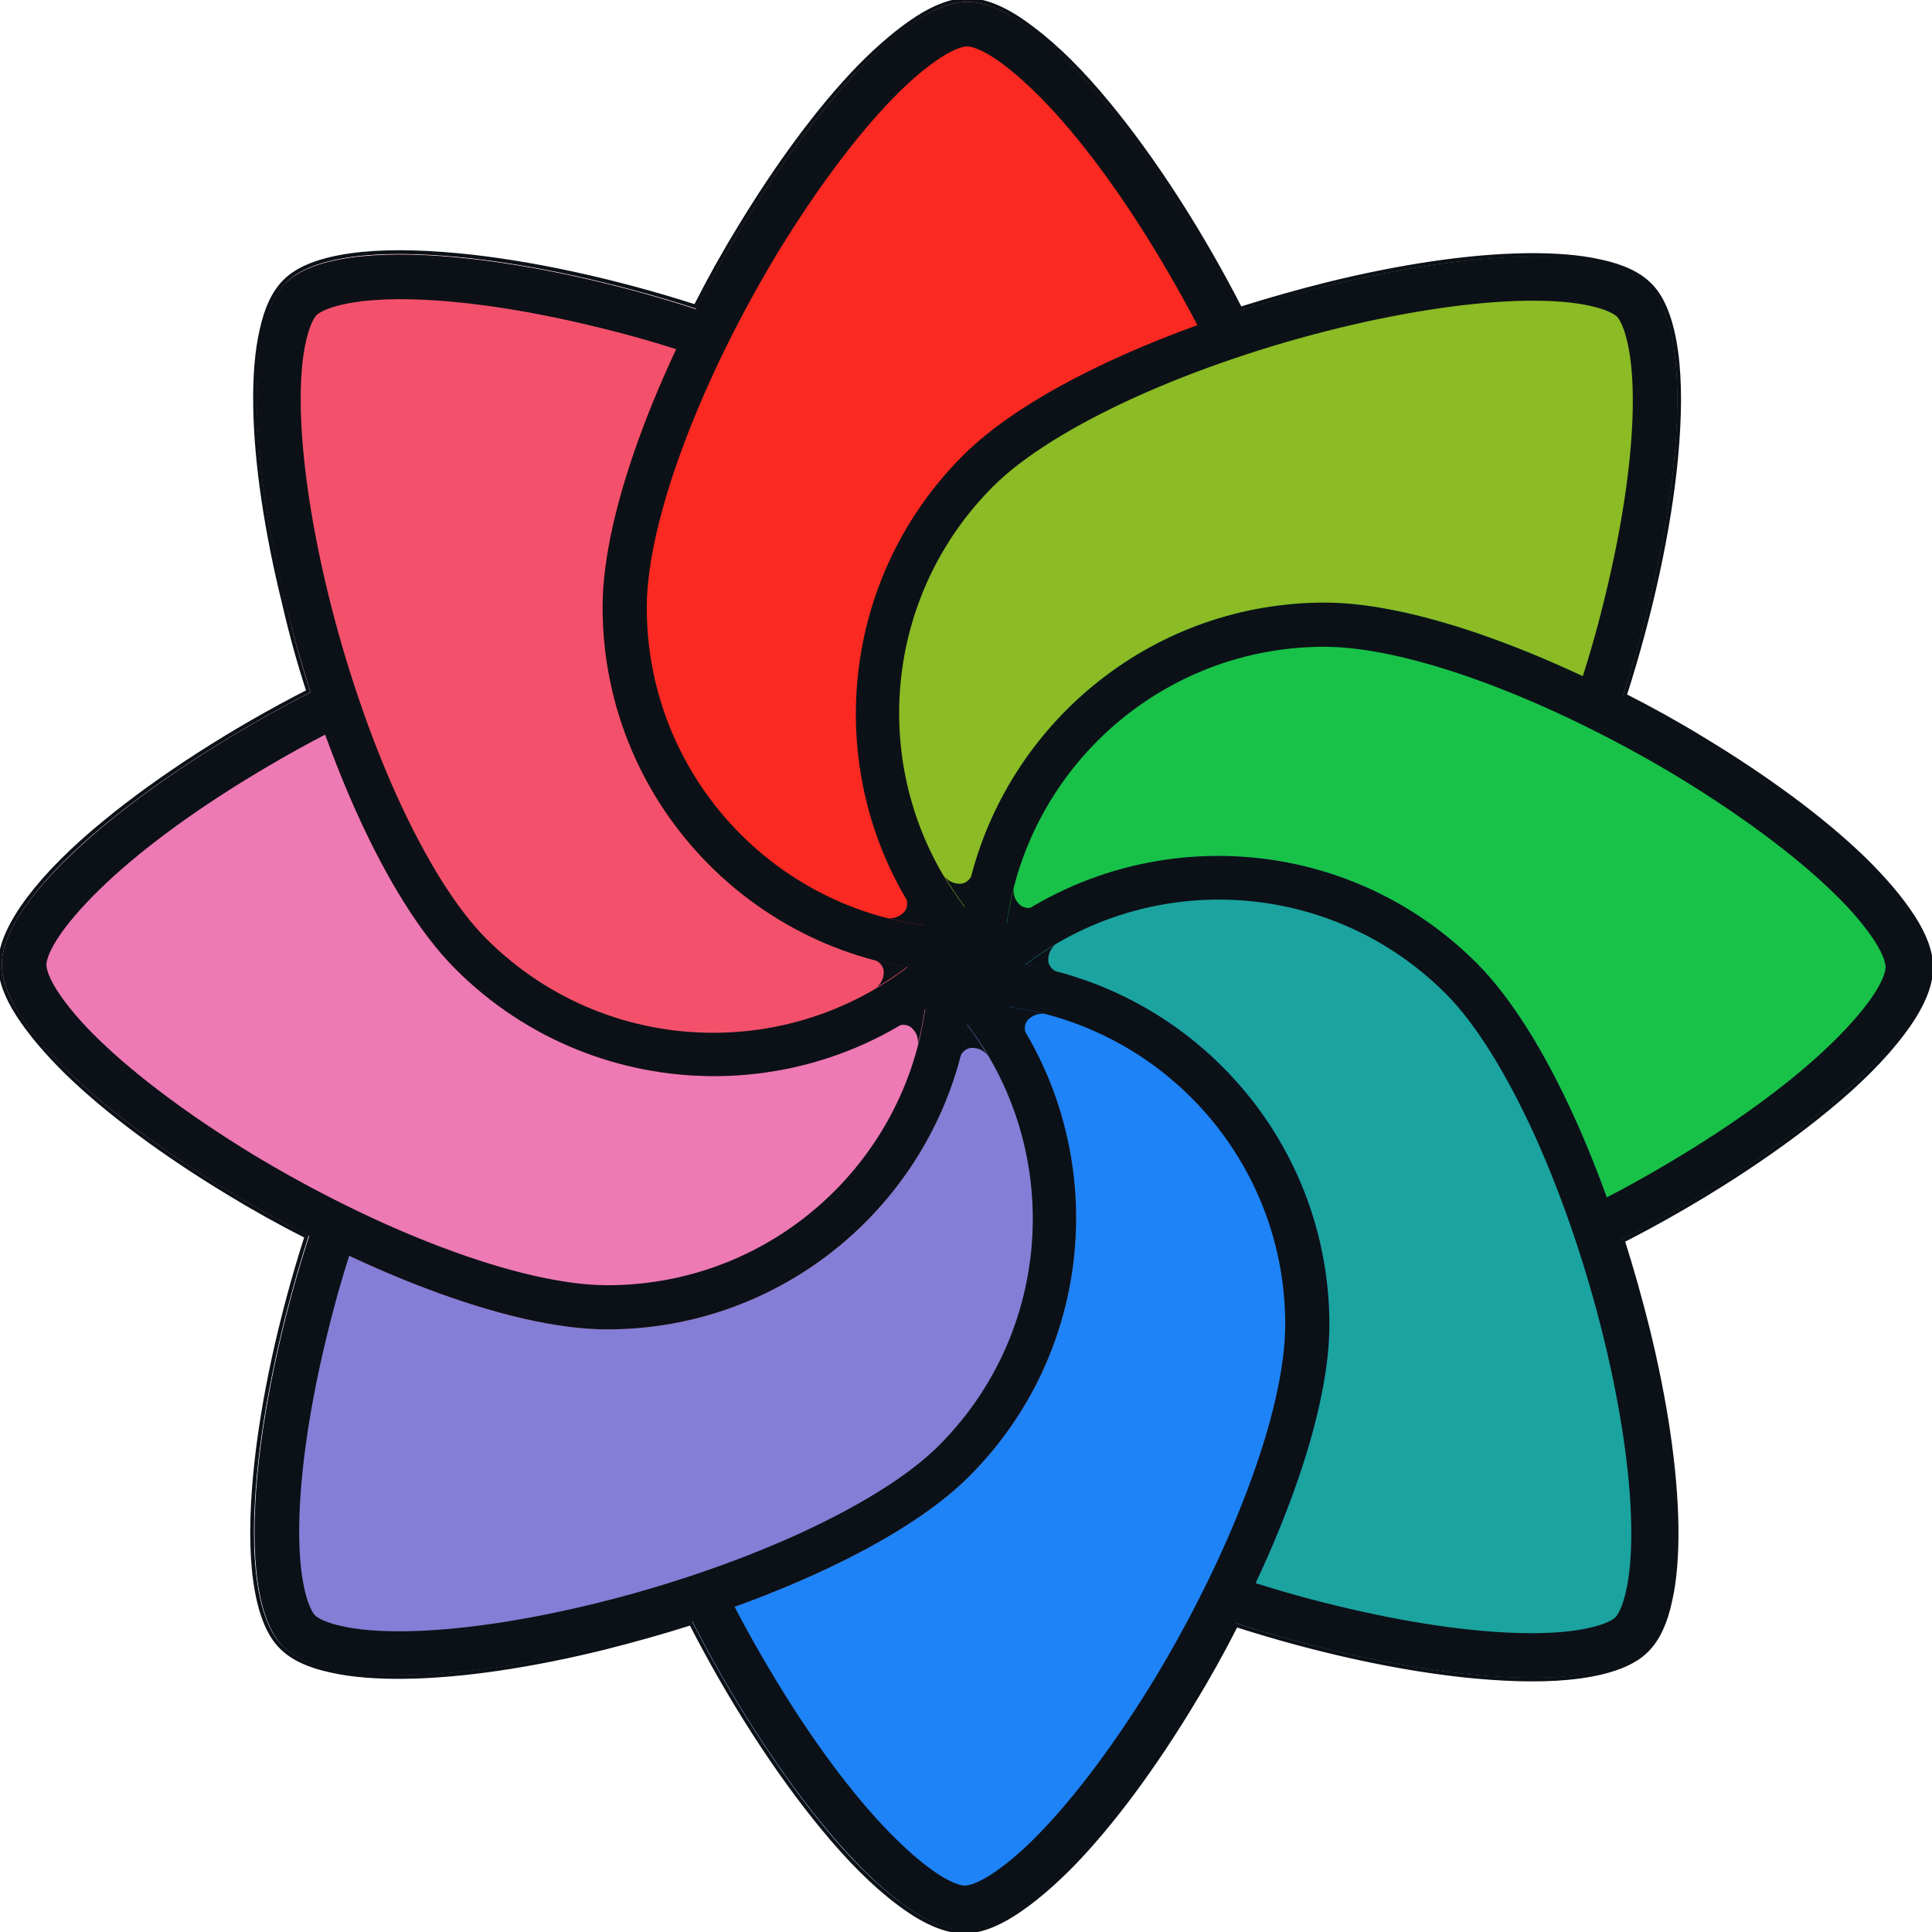
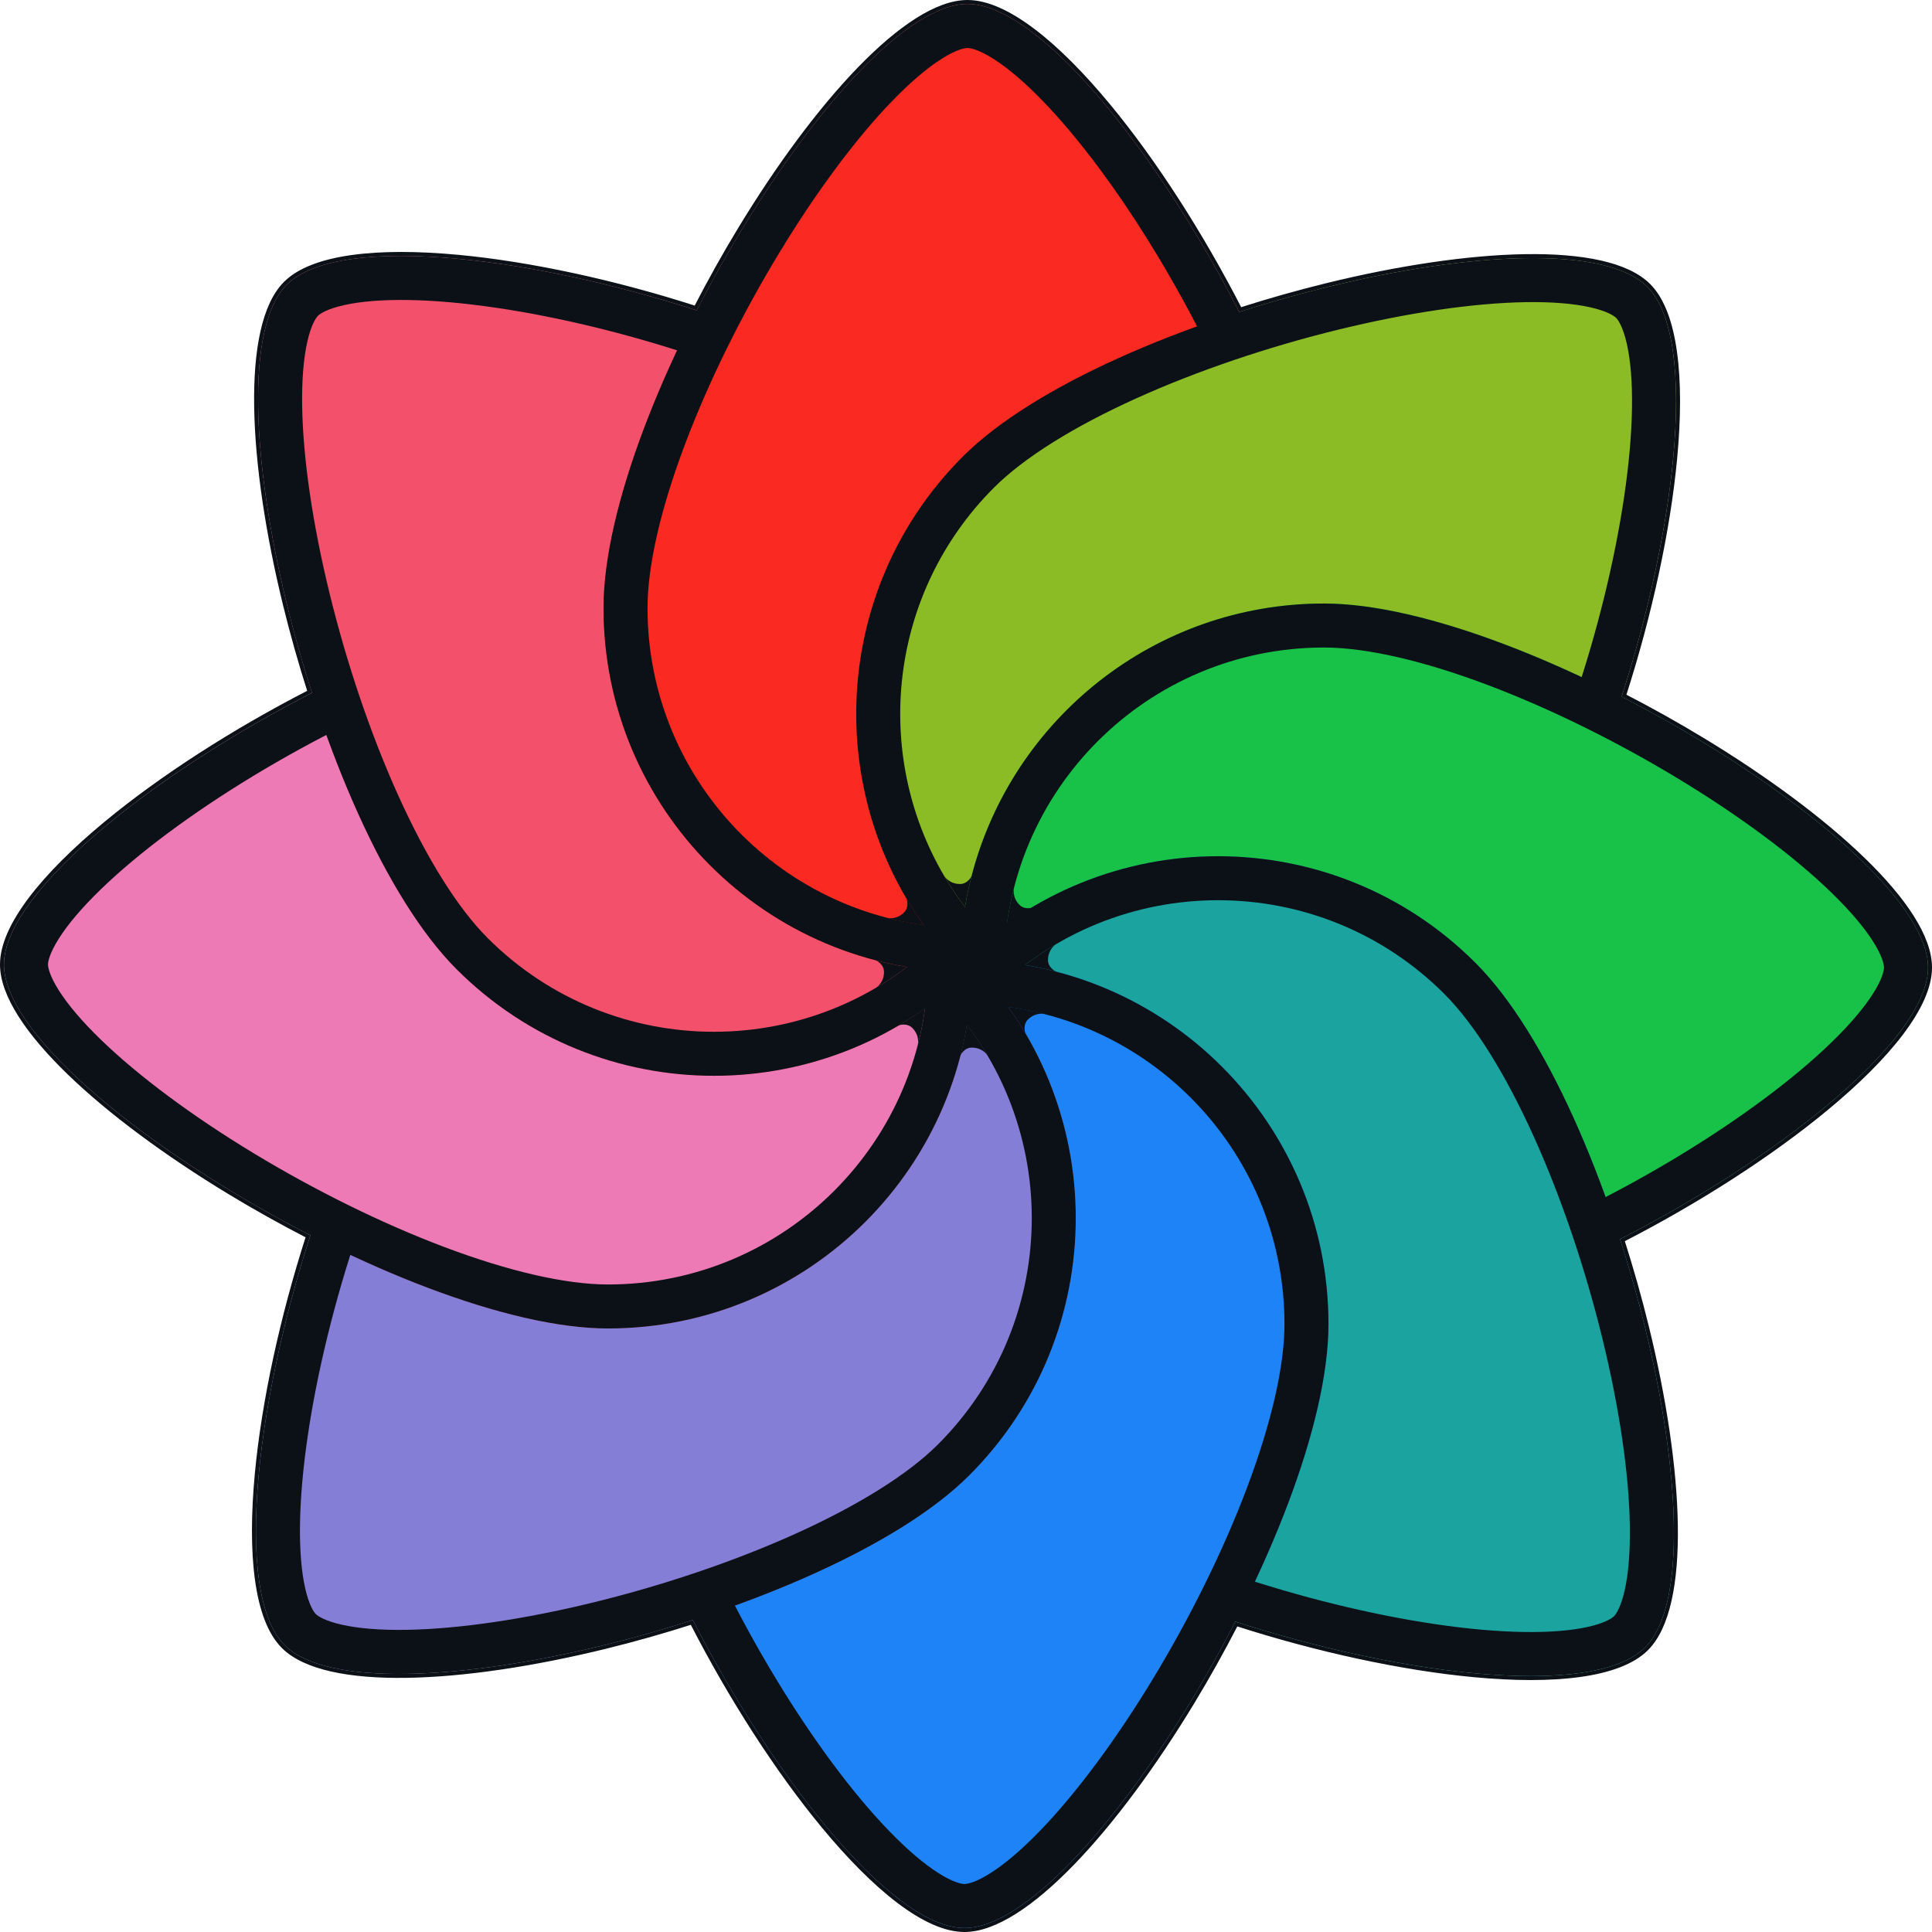
- <svg xmlns="http://www.w3.org/2000/svg" version="1.1" id="Layer_1" x="0px" y="0px" viewBox="0 0 512 512" style="enable-background:new 0 0 512 512;" xml:space="preserve">
-   <style type="text/css">
- 	.st0{fill:#8BBB25;}
- 	.st1{fill:#18C249;}
- 	.st2{fill:#1BA3A0;}
- 	.st3{fill:#1E83F7;}
- 	.st4{fill:#857ED6;}
- 	.st5{fill:#ED79B5;}
- 	.st6{fill:#F3516B;}
- 	.st7{fill:#FA2921;}
- 	.st8{fill:none;stroke:#0C1117;}
- 	.st9{fill-rule:evenodd;clip-rule:evenodd;fill:#0C1117;}
- 	.st10{fill:#0C1117;}
- </style>
-   <g>
-     <path class="st0" d="M255.2,120.7C292.9,83,414.8,53.5,436.9,75.6c14.1,14.1,7.3,68.6-9.3,116.1c0,0-53.2-38.2-106.3-19.7   s-66.2,85.3-66.2,85.3C217.4,219.7,217.4,158.5,255.2,120.7z" />
-     <path class="st1" d="M351.1,159.7c53.4,0,160.4,65.3,160.4,96.7c0,19.9-43.4,53.7-88.6,75.5c0,0-10.6-64.7-61.3-89.1   c-50.7-24.4-107.1,13.5-107.1,13.5C254.4,203,297.7,159.7,351.1,159.7z" />
-     <path class="st2" d="M391.3,255.2c37.7,37.7,67.2,159.6,45.1,181.8c-14.1,14.1-68.6,7.3-116.1-9.3c0,0,38.2-53.2,19.7-106.3   c-18.6-53.1-85.3-66.2-85.3-66.2C292.3,217.4,353.5,217.4,391.3,255.2z" />
-     <path class="st3" d="M352.3,351.1c0,53.4-65.3,160.4-96.7,160.4c-19.9,0-53.7-43.4-75.5-88.6c0,0,64.7-10.6,89.1-61.3   c24.4-50.7-13.5-107.1-13.5-107.1C309,254.4,352.3,297.7,352.3,351.1z" />
-     <path class="st4" d="M256.8,391.3C219.1,429,97.2,458.5,75.1,436.4c-14.1-14.1-7.3-68.6,9.3-116.1c0,0,53.2,38.2,106.3,19.7   c53.1-18.6,66.2-85.3,66.2-85.3C294.6,292.3,294.6,353.5,256.8,391.3z" />
-     <path class="st5" d="M160.9,352.3c-53.4,0-160.4-65.3-160.4-96.7c0-19.9,43.4-53.7,88.6-75.5c0,0,10.6,64.7,61.3,89.1   c50.7,24.4,107.1-13.5,107.1-13.5C257.6,309,214.3,352.3,160.9,352.3z" />
-     <path class="st6" d="M120.7,256.8C83,219.1,53.5,97.2,75.6,75.1c14.1-14.1,68.6-7.3,116.1,9.3c0,0-38.2,53.2-19.7,106.3   s85.3,66.2,85.3,66.2C219.7,294.6,158.5,294.6,120.7,256.8z" />
-     <path class="st7" d="M159.7,160.9c0-53.4,65.3-160.4,96.7-160.4c19.9,0,53.7,43.4,75.5,88.6c0,0-64.7,10.6-89.1,61.3   c-24.4,50.7,13.5,107.1,13.5,107.1C203,257.6,159.7,214.3,159.7,160.9z" />
-     <path class="st8" d="M81.7,183.2c-20.1,10.3-39.4,22.7-54.2,34.9c-8.3,6.8-15.1,13.6-19.9,20C2.8,244.5,0,250.4,0,255.6   c0,4.1,1.7,8.6,4.8,13.4c3.1,4.8,7.5,10,12.9,15.3c10.9,10.6,26,21.7,42.7,31.8c6.7,4.1,13.7,8,20.8,11.6   c-6.9,21.5-11.8,43.9-13.6,63c-1,10.7-1.1,20.3,0,28.2c1.1,7.9,3.3,14.1,7,17.7c2.9,2.9,7.3,4.9,12.9,6.1   c5.6,1.3,12.4,1.8,19.9,1.7c15.2-0.2,33.7-3,52.7-7.7c7.6-1.9,15.4-4.1,23-6.5c10.3,20.1,22.7,39.4,34.9,54.2   c6.8,8.3,13.6,15.1,20,19.9c6.3,4.8,12.3,7.6,17.5,7.6c4.1,0,8.6-1.7,13.4-4.8c4.8-3.1,10-7.5,15.3-12.9   c10.6-10.9,21.7-26,31.8-42.7c4.1-6.7,8-13.7,11.6-20.8c21.5,6.9,43.9,11.8,63,13.6c10.7,1,20.3,1.1,28.2,0   c7.9-1.1,14.1-3.3,17.7-7c2.9-2.9,4.9-7.3,6.1-12.9c1.3-5.6,1.8-12.4,1.7-19.9c-0.2-15.2-3-33.7-7.7-52.7c-1.9-7.6-4.1-15.4-6.5-23   c20.1-10.3,39.4-22.7,54.2-34.9c8.3-6.8,15.1-13.6,19.9-20c4.8-6.3,7.6-12.3,7.6-17.5c0-4.1-1.7-8.6-4.8-13.4   c-3.1-4.8-7.5-10-12.9-15.3c-10.9-10.6-26-21.7-42.7-31.8c-6.7-4.1-13.7-8-20.8-11.6c6.9-21.5,11.8-43.9,13.6-63   c1-10.7,1.1-20.3,0-28.2c-1.1-7.9-3.3-14.1-7-17.7c-2.9-2.9-7.3-4.9-12.9-6.1c-5.6-1.3-12.4-1.8-19.9-1.7   c-15.2,0.2-33.7,3-52.7,7.7c-7.6,1.9-15.4,4.1-23,6.5c-10.3-20.1-22.7-39.4-34.9-54.2c-6.8-8.3-13.6-15.1-20-19.9   C267.5,2.8,261.6,0,256.4,0c-4.1,0-8.6,1.7-13.4,4.8c-4.8,3.1-10,7.5-15.3,12.9c-10.6,10.9-21.7,26-31.8,42.7   c-4.1,6.7-8,13.7-11.6,20.8c-21.5-6.9-43.9-11.8-63-13.6c-10.7-1-20.3-1.1-28.2,0c-7.9,1.1-14.1,3.3-17.7,7   c-2.9,2.9-4.9,7.3-6.1,12.9c-1.3,5.6-1.8,12.4-1.7,19.9c0.2,15.2,3,33.7,7.7,52.7C77.1,167.9,79.2,175.6,81.7,183.2z" />
-     <path class="st9" d="M159.7,160.9c0-53.4,65.3-160.4,96.7-160.4c19.8,0,53.1,42.7,75,87.6l-11.2,3.8c-4.2-8.6-8.9-17-13.8-25.1   c-9.8-16.2-20.4-30.5-30.2-40.5c-4.9-5-9.3-8.7-13-11.1c-3.9-2.5-6.1-2.9-6.9-2.9c-0.8,0-3,0.4-6.9,2.9c-3.7,2.4-8.2,6.1-13,11.1   c-9.7,10-20.3,24.3-30.2,40.5c-9.8,16.2-18.6,33.9-24.9,50.7c-6.4,17-9.9,32.2-9.9,43.5c0,46.9,38,85,85,85v11.7   C203,257.6,159.7,214.3,159.7,160.9z" />
-     <path class="st9" d="M255.2,120.7C292.9,83,414.8,53.5,436.9,75.6c14,14,7.4,67.8-8.9,115l-10.6-5.2c3.1-9,5.8-18.3,8-27.5   c4.5-18.4,7.1-36,7.3-50c0.1-7-0.4-12.7-1.4-17.1c-1-4.5-2.3-6.4-2.8-6.9c-0.5-0.5-2.4-1.8-6.9-2.8c-4.3-1-10.1-1.5-17.1-1.4   c-14,0.2-31.6,2.8-50,7.3c-18.4,4.5-37.1,10.8-53.5,18.2c-16.5,7.5-29.8,15.7-37.8,23.7c-28,28-32.4,70.6-13.2,103.1   c1.7,2.8,3.5,5.6,5.5,8.2c2.3,3.1,4.9,6,7.7,8.8l-8.3,8.3C217.4,219.7,217.4,158.5,255.2,120.7z" />
-     <path class="st9" d="M120.7,256.8C83,219.1,53.5,97.2,75.6,75.1c14-14,67.8-7.4,115,8.9l-5.2,10.6c-9-3.1-18.3-5.8-27.5-8   c-18.4-4.5-36-7.1-50-7.3c-7-0.1-12.7,0.4-17.1,1.4c-4.5,1-6.4,2.3-6.9,2.8s-1.8,2.4-2.8,6.9c-1,4.3-1.5,10.1-1.4,17.1   c0.2,14,2.8,31.6,7.3,50c4.5,18.4,10.8,37.1,18.2,53.5c7.5,16.5,15.7,29.8,23.7,37.8c33.2,33.2,87,33.2,120.2,0l8.3,8.3   C219.7,294.6,158.5,294.6,120.7,256.8z" />
-     <path class="st9" d="M351.1,159.7c53.4,0,160.4,65.3,160.4,96.7c0,19.8-42.7,53.1-87.6,75l-3.8-11.2c8.6-4.2,17-8.9,25.1-13.8   c16.2-9.8,30.5-20.4,40.5-30.2c5-4.9,8.7-9.3,11.1-13c2.5-3.9,2.9-6.1,2.9-6.9c0-0.8-0.4-3-2.9-6.9c-2.4-3.7-6.1-8.2-11.1-13   c-10-9.7-24.3-20.3-40.5-30.2c-16.2-9.8-33.9-18.6-50.7-24.9c-17-6.4-32.2-9.9-43.5-9.9c-46.9,0-85,38-85,85h-11.7   c0-5.5,0.5-10.8,1.3-16.1c0.5-2.8,1.1-5.5,1.8-8.2C268.3,190.5,306.1,159.7,351.1,159.7z" />
-     <path class="st9" d="M391.3,255.2c37.7,37.7,67.2,159.6,45.1,181.8c-14,14-67.8,7.4-115-8.9l5.2-10.6c9,3.1,18.3,5.8,27.5,8   c18.4,4.5,36,7.1,50,7.3c7,0.1,12.7-0.4,17.1-1.4c4.5-1,6.4-2.3,6.9-2.8s1.8-2.4,2.8-6.9c1-4.3,1.5-10.1,1.4-17.1   c-0.2-14-2.8-31.6-7.3-50c-4.5-18.4-10.8-37.1-18.2-53.5c-7.5-16.5-15.7-29.8-23.7-37.8c-33.2-33.2-87-33.2-120.2,0l-8.3-8.3   C292.3,217.4,353.5,217.4,391.3,255.2z" />
-     <path class="st9" d="M352.3,351.1c0,53.4-65.3,160.4-96.7,160.4c-19.8,0-53.1-42.7-75-87.6l11.2-3.8c4.2,8.6,8.9,17,13.8,25.1   c9.8,16.2,20.4,30.5,30.2,40.5c4.9,5,9.3,8.7,13,11.1c3.9,2.5,6.1,2.9,6.9,2.9s3-0.4,6.9-2.9c3.7-2.4,8.2-6.1,13-11.1   c9.7-10,20.3-24.3,30.2-40.5c9.8-16.2,18.6-33.9,24.9-50.7c6.4-17,9.9-32.2,9.9-43.5c0-46.9-38-85-85-85v-11.7   C309,254.4,352.3,297.7,352.3,351.1z" />
-     <path class="st9" d="M256.8,391.3C219.1,429,97.2,458.5,75.1,436.4c-14-14-7.4-67.8,8.9-115l10.6,5.2c-3.1,9-5.8,18.3-8,27.5   c-4.5,18.4-7.1,36-7.3,50c-0.1,7,0.4,12.7,1.4,17.1c1,4.5,2.3,6.4,2.8,6.9c0.5,0.5,2.4,1.8,6.9,2.8c4.3,1,10.1,1.5,17.1,1.4   c14-0.2,31.6-2.8,50-7.3c18.4-4.5,37.1-10.8,53.5-18.2c16.5-7.5,29.8-15.7,37.8-23.7c33.2-33.2,33.2-87,0-120.2l8.3-8.3   C294.6,292.3,294.6,353.5,256.8,391.3z" />
-     <path class="st9" d="M160.9,352.3c-53.4,0-160.4-65.3-160.4-96.7c0-19.8,42.7-53.1,87.6-75l3.8,11.2c-8.6,4.2-17,8.9-25.1,13.8   c-16.2,9.8-30.5,20.4-40.5,30.2c-5,4.9-8.7,9.3-11.1,13c-2.5,3.9-2.9,6.1-2.9,6.9c0,0.8,0.4,3,2.9,6.9c2.4,3.7,6.1,8.2,11.1,13   c10,9.7,24.3,20.3,40.5,30.2c16.2,9.8,33.9,18.6,50.7,24.9c17,6.4,32.2,9.9,43.5,9.9c46.9,0,85-38,85-85h11.7   C257.6,309,214.3,352.3,160.9,352.3z" />
-     <path class="st10" d="M250.2,232.1c1.7,2.8,3.5,5.6,5.5,8.2c0.5-2.8,1.1-5.5,1.8-8.2c0,0-1,2.1-3.1,2.1   C251.5,234.2,250.2,232.1,250.2,232.1z" />
-     <path class="st10" d="M268.7,235.3c-0.8,3.2-1.5,6.4-1.9,9.7c2.3-1.6,4.7-3.2,7.1-4.6c0,0-2.2,0.8-3.7-0.7   C268.1,237.7,268.7,235.3,268.7,235.3z" />
-     <path class="st10" d="M276.9,268.7c-3.2-0.8-6.4-1.5-9.7-1.9c1.6,2.3,3.2,4.7,4.6,7.1c0,0-0.8-2.2,0.7-3.7   C274.5,268.2,276.9,268.7,276.9,268.7z" />
-     <path class="st10" d="M261.8,279.8c-1.7-2.8-3.5-5.6-5.5-8.2c-0.5,2.8-1.1,5.5-1.8,8.2c0,0,1-2.1,3.1-2.1   C260.5,277.7,261.8,279.8,261.8,279.8z" />
-     <path class="st10" d="M243.2,276.9c0.8-3.2,1.5-6.4,1.9-9.7c-2.3,1.6-4.7,3.2-7.1,4.6c0,0,2.2-0.8,3.7,0.7   C243.8,274.5,243.2,276.9,243.2,276.9z" />
-     <path class="st10" d="M232.1,261.8c2.8-1.7,5.6-3.5,8.2-5.5c-2.8-0.5-5.5-1.1-8.2-1.8c0,0,2.1,1,2.1,3.1   C234.2,260.5,232.1,261.8,232.1,261.8z" />
-     <path class="st10" d="M235.1,243.3c3.2,0.8,6.4,1.5,9.7,1.9c-1.6-2.3-3.2-4.7-4.6-7.1c0,0,0.8,2.2-0.7,3.7   C237.5,243.8,235.1,243.3,235.1,243.3z" />
-     <path class="st10" d="M279.9,250.2c-2.8,1.7-5.6,3.5-8.2,5.5c2.8,0.5,5.5,1.1,8.2,1.8c0,0-2.1-1-2.1-3.1   C277.8,251.5,279.9,250.2,279.9,250.2z" />
-   </g>
+ <svg xmlns="http://www.w3.org/2000/svg" width="483" height="483" viewBox="0 0 483 483" fill="none">
+   <path d="M240.708 114.136C276.246 78.598 390.968 50.85 411.828 71.71C425.105 84.987 418.69 136.292 403.107 181C403.107 181 353 145 303 162.5C253 180 240.708 242.829 240.708 242.829C205.171 207.292 205.171 149.674 240.708 114.136Z" fill="#8BBB25" />
+   <path d="M331 150.88C381.258 150.88 482 212.38 482 241.88C482 260.657 441.185 292.399 398.553 312.993C398.553 312.993 388.578 252.107 340.848 229.126C293.119 206.145 240 241.88 240 241.88C240 191.622 280.742 150.88 331 150.88Z" fill="#18C249" />
+   <path d="M368.864 240.708C404.401 276.246 432.15 390.968 411.29 411.828C398.013 425.105 346.708 418.689 302 403.107C302 403.107 338 353 320.5 303C303 253 240.17 240.708 240.17 240.708C275.708 205.17 333.326 205.17 368.864 240.708Z" fill="#1BA3A0" />
+   <path d="M332.12 331C332.12 381.258 270.62 482 241.12 482C222.343 482 190.601 441.185 170.007 398.553C170.007 398.553 230.893 388.578 253.874 340.848C276.855 293.119 241.12 240 241.12 240C291.378 240 332.12 280.742 332.12 331Z" fill="#1E83F7" />
+   <path d="M242.292 368.864C206.754 404.402 92.032 432.15 71.172 411.29C57.895 398.013 64.31 346.708 79.893 302C79.893 302 130 338 180 320.5C230 303 242.292 240.171 242.292 240.171C277.83 275.708 277.83 333.326 242.292 368.864Z" fill="#857ED6" />
+   <path d="M152 332.12C101.742 332.12 1 270.62 1 241.12C1 222.343 41.815 190.601 84.447 170.007C84.447 170.007 94.422 230.893 142.152 253.874C189.881 276.855 243 241.12 243 241.12C243 291.378 202.258 332.12 152 332.12Z" fill="#ED79B5" />
+   <path d="M114.136 242.292C78.598 206.754 50.85 92.032 71.71 71.172C84.987 57.895 136.292 64.311 181 79.893C181 79.893 145 130 162.5 180C180 230 242.83 242.292 242.83 242.292C207.292 277.83 149.674 277.83 114.136 242.292Z" fill="#F3516B" />
+   <path d="M150.88 152C150.88 101.742 212.38 1 241.88 1C260.657 1 292.399 41.815 312.993 84.447C312.993 84.447 252.107 94.422 229.126 142.152C206.145 189.881 241.88 243 241.88 243C191.622 243 150.88 202.258 150.88 152Z" fill="#FA2921" />
+   <path d="M77.396 172.96C58.471 182.671 40.32 194.352 26.418 205.86C18.634 212.302 12.169 218.702 7.645 224.681C3.132 230.647 0.5 236.26 0.5 241.12C0.5 244.942 2.128 249.225 5.005 253.767C7.885 258.317 12.046 263.169 17.178 268.143C27.443 278.091 41.639 288.566 57.394 298.11C63.725 301.945 70.31 305.631 76.996 309.074C70.481 329.323 65.906 350.417 64.212 368.385C63.264 378.444 63.217 387.541 64.247 394.968C65.273 402.377 67.382 408.208 70.818 411.644C73.521 414.347 77.701 416.224 82.947 417.402C88.201 418.582 94.574 419.071 101.72 418.959C116.013 418.735 133.458 416.104 151.347 411.712C158.535 409.947 165.798 407.897 172.96 405.604C182.671 424.529 194.352 442.68 205.86 456.582C212.302 464.366 218.701 470.831 224.681 475.355C230.646 479.868 236.26 482.5 241.12 482.5C244.942 482.5 249.225 480.872 253.767 477.995C258.316 475.115 263.169 470.954 268.143 465.822C278.091 455.557 288.566 441.361 298.11 425.606C301.945 419.275 305.631 412.69 309.074 406.004C329.323 412.519 350.417 417.094 368.385 418.788C378.444 419.736 387.541 419.783 394.968 418.753C402.377 417.726 408.207 415.618 411.644 412.182C414.347 409.479 416.224 405.299 417.402 400.053C418.581 394.799 419.071 388.426 418.959 381.28C418.735 366.987 416.103 349.542 411.712 331.653C409.947 324.465 407.897 317.202 405.604 310.04C424.529 300.329 442.68 288.648 456.582 277.14C464.366 270.698 470.831 264.298 475.355 258.319C479.868 252.353 482.5 246.74 482.5 241.88C482.5 238.058 480.872 233.775 477.995 229.233C475.114 224.683 470.954 219.831 465.822 214.857C455.557 204.909 441.361 194.434 425.606 184.89C419.275 181.055 412.69 177.369 406.004 173.926C412.519 153.677 417.094 132.583 418.788 114.615C419.736 104.556 419.783 95.459 418.753 88.032C417.727 80.623 415.618 74.792 412.182 71.356C409.479 68.653 405.299 66.776 400.053 65.598C394.799 64.418 388.426 63.929 381.28 64.041C366.988 64.265 349.542 66.897 331.653 71.288C324.465 73.053 317.202 75.103 310.04 77.396C300.329 58.471 288.648 40.32 277.14 26.418C270.698 18.634 264.299 12.169 258.319 7.645C252.354 3.132 246.74 0.5 241.88 0.5C238.058 0.5 233.775 2.128 229.233 5.005C224.684 7.885 219.831 12.046 214.857 17.178C204.909 27.443 194.434 41.639 184.89 57.394C181.055 63.725 177.369 70.31 173.926 76.996C153.677 70.481 132.583 65.906 114.615 64.212C104.556 63.264 95.459 63.217 88.032 64.247C80.623 65.274 74.793 67.382 71.356 70.819C68.653 73.521 66.776 77.701 65.598 82.947C64.419 88.201 63.929 94.574 64.041 101.72C64.265 116.013 66.897 133.458 71.288 151.347C73.053 158.535 75.103 165.798 77.396 172.96Z" stroke="#0C1117" />
+   <path fill-rule="evenodd" clip-rule="evenodd" d="M150.88 152C150.88 101.742 212.38 1 241.88 1C260.513 1 291.912 41.191 312.517 83.466L302 87.002C298.028 78.948 293.647 70.967 289.034 63.353C279.782 48.08 269.814 34.642 260.645 25.182C256.053 20.443 251.903 16.955 248.375 14.72C244.694 12.389 242.6 12 241.88 12C241.16 12 239.066 12.389 235.385 14.72C231.857 16.955 227.708 20.443 223.115 25.182C213.946 34.642 203.978 48.08 194.726 63.353C185.501 78.582 177.203 95.28 171.243 111.085C165.214 127.074 161.88 141.357 161.88 152C161.88 196.183 197.697 232 241.88 232V243C191.622 243 150.88 202.258 150.88 152Z" fill="#0C1117" />
+   <path fill-rule="evenodd" clip-rule="evenodd" d="M240.708 114.136C276.246 78.598 390.968 50.85 411.828 71.71C425.003 84.885 418.787 135.507 403.464 179.97L393.526 175.033C396.412 166.53 398.958 157.788 401.081 149.143C405.338 131.801 407.791 115.251 407.998 102.077C408.101 95.479 407.634 90.079 406.719 86.004C405.764 81.753 404.559 79.997 404.05 79.488C403.54 78.979 401.784 77.773 397.534 76.819C393.459 75.904 388.058 75.436 381.46 75.54C368.287 75.746 351.737 78.199 334.395 82.457C317.103 86.702 299.428 92.642 284.038 99.603C268.469 106.646 256.012 114.388 248.486 121.914C222.164 148.237 218.019 188.338 236.051 219C237.617 221.662 239.35 224.254 241.25 226.758C243.44 229.645 245.852 232.417 248.486 235.051L240.708 242.829C205.17 207.292 205.17 149.674 240.708 114.136Z" fill="#0C1117" />
+   <path fill-rule="evenodd" clip-rule="evenodd" d="M114.136 242.292C78.598 206.754 50.85 92.032 71.71 71.172C84.885 57.997 135.507 64.213 179.97 79.536L175.033 89.474C166.53 86.588 157.788 84.042 149.143 81.919C131.801 77.662 115.251 75.209 102.077 75.002C95.479 74.899 90.079 75.366 86.004 76.281C81.753 77.236 79.997 78.441 79.488 78.95C78.979 79.459 77.773 81.216 76.819 85.466C75.904 89.541 75.436 94.942 75.54 101.54C75.746 114.713 78.199 131.263 82.457 148.605C86.702 165.897 92.642 183.571 99.603 198.962C106.646 214.531 114.389 226.988 121.914 234.514C153.156 265.756 203.809 265.756 235.051 234.514L242.83 242.292C207.292 277.83 149.674 277.83 114.136 242.292Z" fill="#0C1117" />
+   <path fill-rule="evenodd" clip-rule="evenodd" d="M331 150.88C381.257 150.88 482 212.38 482 241.88C482 260.513 441.809 291.912 399.534 312.517L395.997 302C404.051 298.028 412.033 293.647 419.647 289.034C434.92 279.782 448.357 269.814 457.818 260.645C462.557 256.053 466.045 251.903 468.279 248.375C470.61 244.694 471 242.6 471 241.88C471 241.16 470.61 239.066 468.279 235.385C466.045 231.857 462.557 227.708 457.818 223.115C448.357 213.946 434.92 203.978 419.647 194.726C404.418 185.501 387.72 177.203 371.915 171.243C355.926 165.214 341.643 161.88 331 161.88C286.817 161.88 251 197.697 251 241.88H240C240 236.728 240.428 231.677 241.25 226.758C241.689 224.133 242.241 221.545 242.9 219C253.047 179.817 288.644 150.88 331 150.88Z" fill="#0C1117" />
+   <path fill-rule="evenodd" clip-rule="evenodd" d="M368.863 240.708C404.401 276.246 432.149 390.968 411.29 411.828C398.114 425.003 347.492 418.787 303.03 403.464L307.966 393.527C316.47 396.412 325.211 398.958 333.857 401.081C351.199 405.338 367.749 407.791 380.922 407.998C387.52 408.101 392.921 407.634 396.996 406.719C401.246 405.764 403.003 404.559 403.512 404.05C404.021 403.541 405.226 401.784 406.181 397.534C407.096 393.459 407.563 388.058 407.46 381.46C407.253 368.287 404.8 351.737 400.543 334.395C396.298 317.103 390.358 299.429 383.396 284.038C376.354 268.469 368.611 256.012 361.085 248.486C329.843 217.244 279.19 217.244 247.948 248.486L240.17 240.708C275.708 205.17 333.326 205.17 368.863 240.708Z" fill="#0C1117" />
+   <path fill-rule="evenodd" clip-rule="evenodd" d="M332.119 331C332.119 381.258 270.619 482 241.119 482C222.486 482 191.087 441.809 170.482 399.534L180.999 395.998C184.972 404.052 189.353 412.033 193.965 419.647C203.217 434.92 213.186 448.358 222.354 457.818C226.947 462.557 231.096 466.045 234.625 468.28C238.305 470.611 240.399 471 241.119 471C241.839 471 243.934 470.611 247.614 468.28C251.142 466.045 255.292 462.557 259.884 457.818C269.053 448.358 279.021 434.92 288.273 419.647C297.499 404.418 305.796 387.72 311.757 371.915C317.786 355.926 321.119 341.643 321.119 331C321.119 286.817 285.302 251 241.119 251V240C291.377 240 332.119 280.742 332.119 331Z" fill="#0C1117" />
+   <path fill-rule="evenodd" clip-rule="evenodd" d="M242.292 368.864C206.754 404.402 92.031 432.15 71.172 411.29C57.996 398.115 64.213 347.493 79.536 303.03L89.473 307.967C86.587 316.47 84.041 325.212 81.919 333.857C77.661 351.199 75.208 367.75 75.002 380.923C74.898 387.521 75.366 392.922 76.281 396.996C77.235 401.247 78.441 403.003 78.95 403.512C79.459 404.021 81.215 405.227 85.466 406.181C89.541 407.096 94.941 407.564 101.539 407.46C114.713 407.254 131.263 404.801 148.605 400.543C165.897 396.298 183.571 390.358 198.962 383.397C214.53 376.354 226.988 368.612 234.513 361.086C265.755 329.844 265.755 279.191 234.513 247.949L242.292 240.171C277.829 275.708 277.829 333.326 242.292 368.864Z" fill="#0C1117" />
+   <path fill-rule="evenodd" clip-rule="evenodd" d="M152 332.12C101.742 332.12 1 270.62 1 241.12C1 222.487 41.191 191.088 83.466 170.483L87.002 181C78.948 184.972 70.967 189.353 63.353 193.966C48.08 203.218 34.642 213.186 25.181 222.355C20.443 226.947 16.954 231.097 14.72 234.625C12.389 238.306 12 240.4 12 241.12C12 241.84 12.389 243.934 14.72 247.615C16.954 251.143 20.443 255.292 25.181 259.885C34.642 269.054 48.08 279.022 63.353 288.274C78.582 297.499 95.28 305.797 111.085 311.757C127.074 317.786 141.357 321.12 152 321.12C196.183 321.12 232 285.303 232 241.12H243C243 291.378 202.258 332.12 152 332.12Z" fill="#0C1117" />
+   <path d="M236.051 219C237.617 221.662 239.35 224.254 241.25 226.758C241.689 224.133 242.241 221.545 242.9 219C242.9 219 242 221 240 221C237.267 221 236.051 219 236.051 219Z" fill="#0C1117" />
+   <path d="M253.486 222C252.711 224.99 252.104 228.047 251.676 231.162C253.844 229.616 256.064 228.176 258.329 226.843C258.329 226.843 256.278 227.621 254.864 226.206C252.932 224.274 253.486 222 253.486 222Z" fill="#0C1117" />
+   <path d="M261.2 253.5C258.21 252.725 255.153 252.118 252.038 251.69C253.584 253.858 255.024 256.077 256.357 258.343C256.357 258.343 255.579 256.292 256.994 254.878C258.926 252.946 261.2 253.5 261.2 253.5Z" fill="#0C1117" />
+   <path d="M246.92 263.9C245.354 261.238 243.621 258.646 241.721 256.142C241.282 258.767 240.73 261.355 240.071 263.9C240.071 263.9 240.971 261.9 242.971 261.9C245.704 261.9 246.92 263.9 246.92 263.9Z" fill="#0C1117" />
+   <path d="M229.46 261.2C230.235 258.21 230.842 255.153 231.27 252.038C229.103 253.584 226.883 255.024 224.617 256.357C224.617 256.357 226.668 255.579 228.082 256.994C230.014 258.926 229.46 261.2 229.46 261.2Z" fill="#0C1117" />
+   <path d="M219 246.95C221.662 245.384 224.254 243.651 226.758 241.751C224.133 241.312 221.545 240.76 219 240.101C219 240.101 221 241.001 221 243.001C221 245.734 219 246.95 219 246.95Z" fill="#0C1117" />
+   <path d="M221.8 229.5C224.79 230.275 227.847 230.882 230.962 231.31C229.416 229.142 227.976 226.922 226.643 224.657C226.643 224.657 227.421 226.708 226.006 228.122C224.074 230.054 221.8 229.5 221.8 229.5Z" fill="#0C1117" />
+   <path d="M264 236.05C261.338 237.616 258.746 239.349 256.242 241.249C258.867 241.688 261.455 242.24 264 242.899C264 242.899 262 241.999 262 239.999C262 237.266 264 236.05 264 236.05Z" fill="#0C1117" />
</svg>
